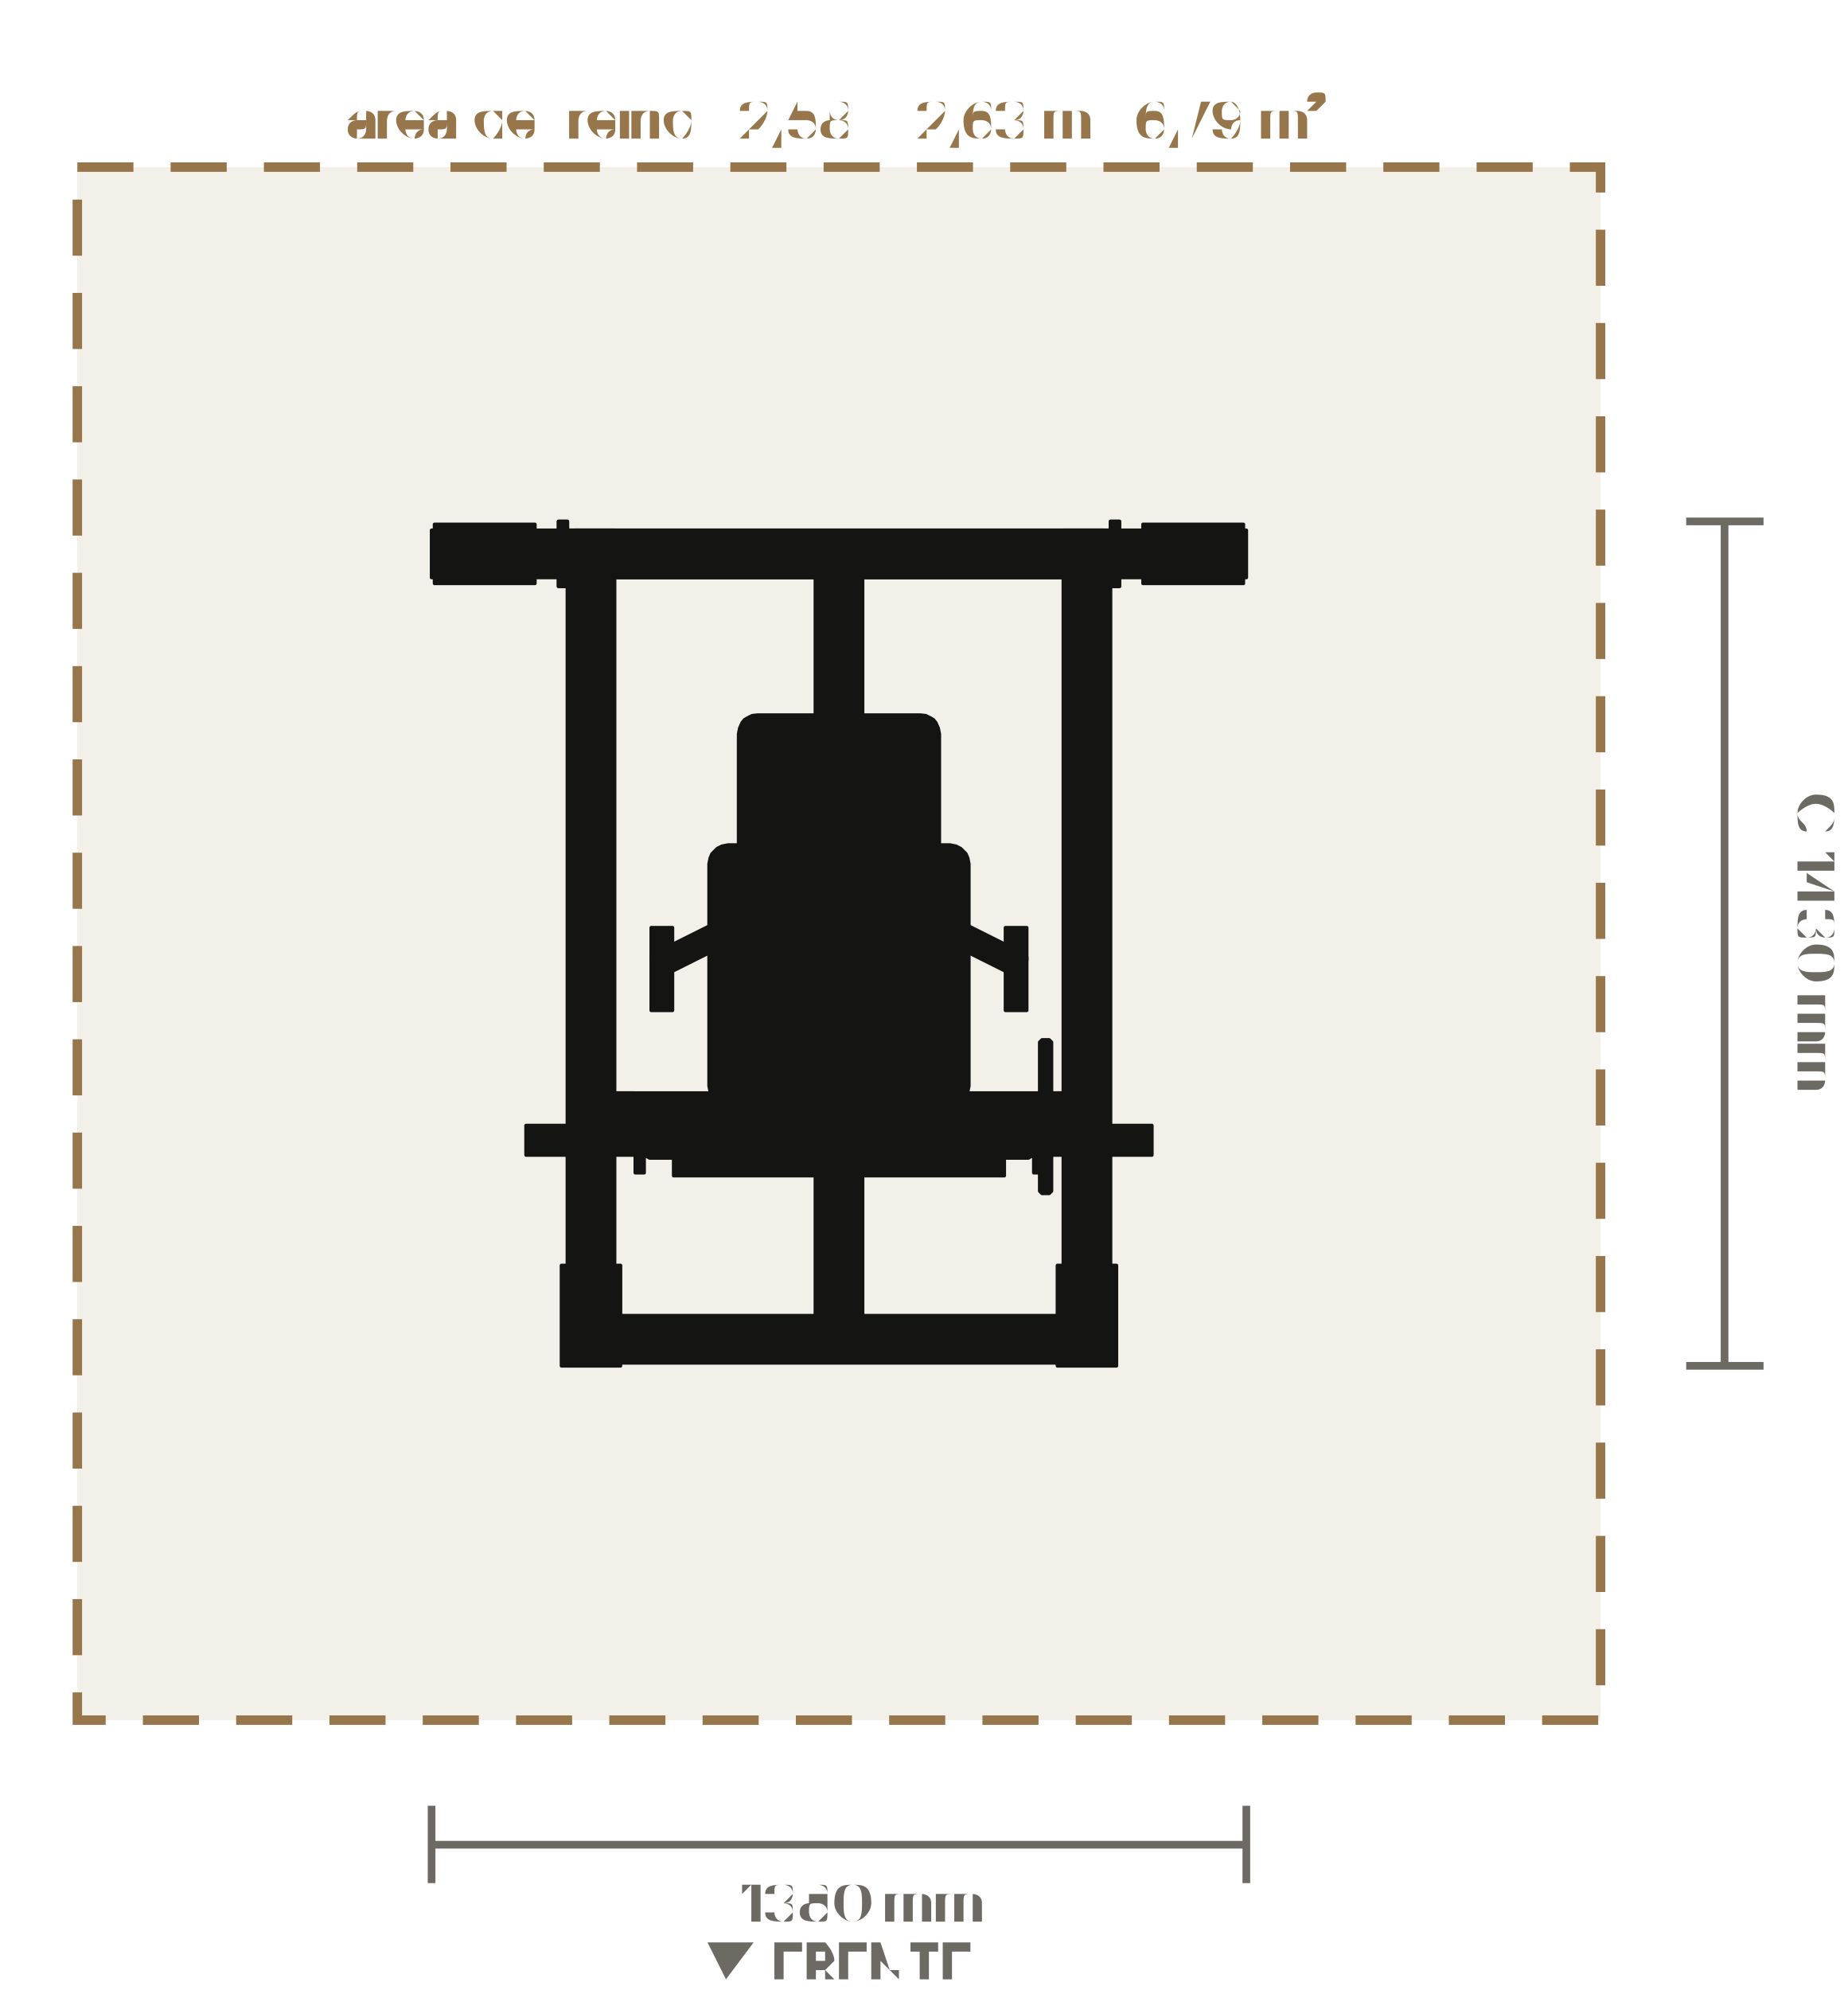
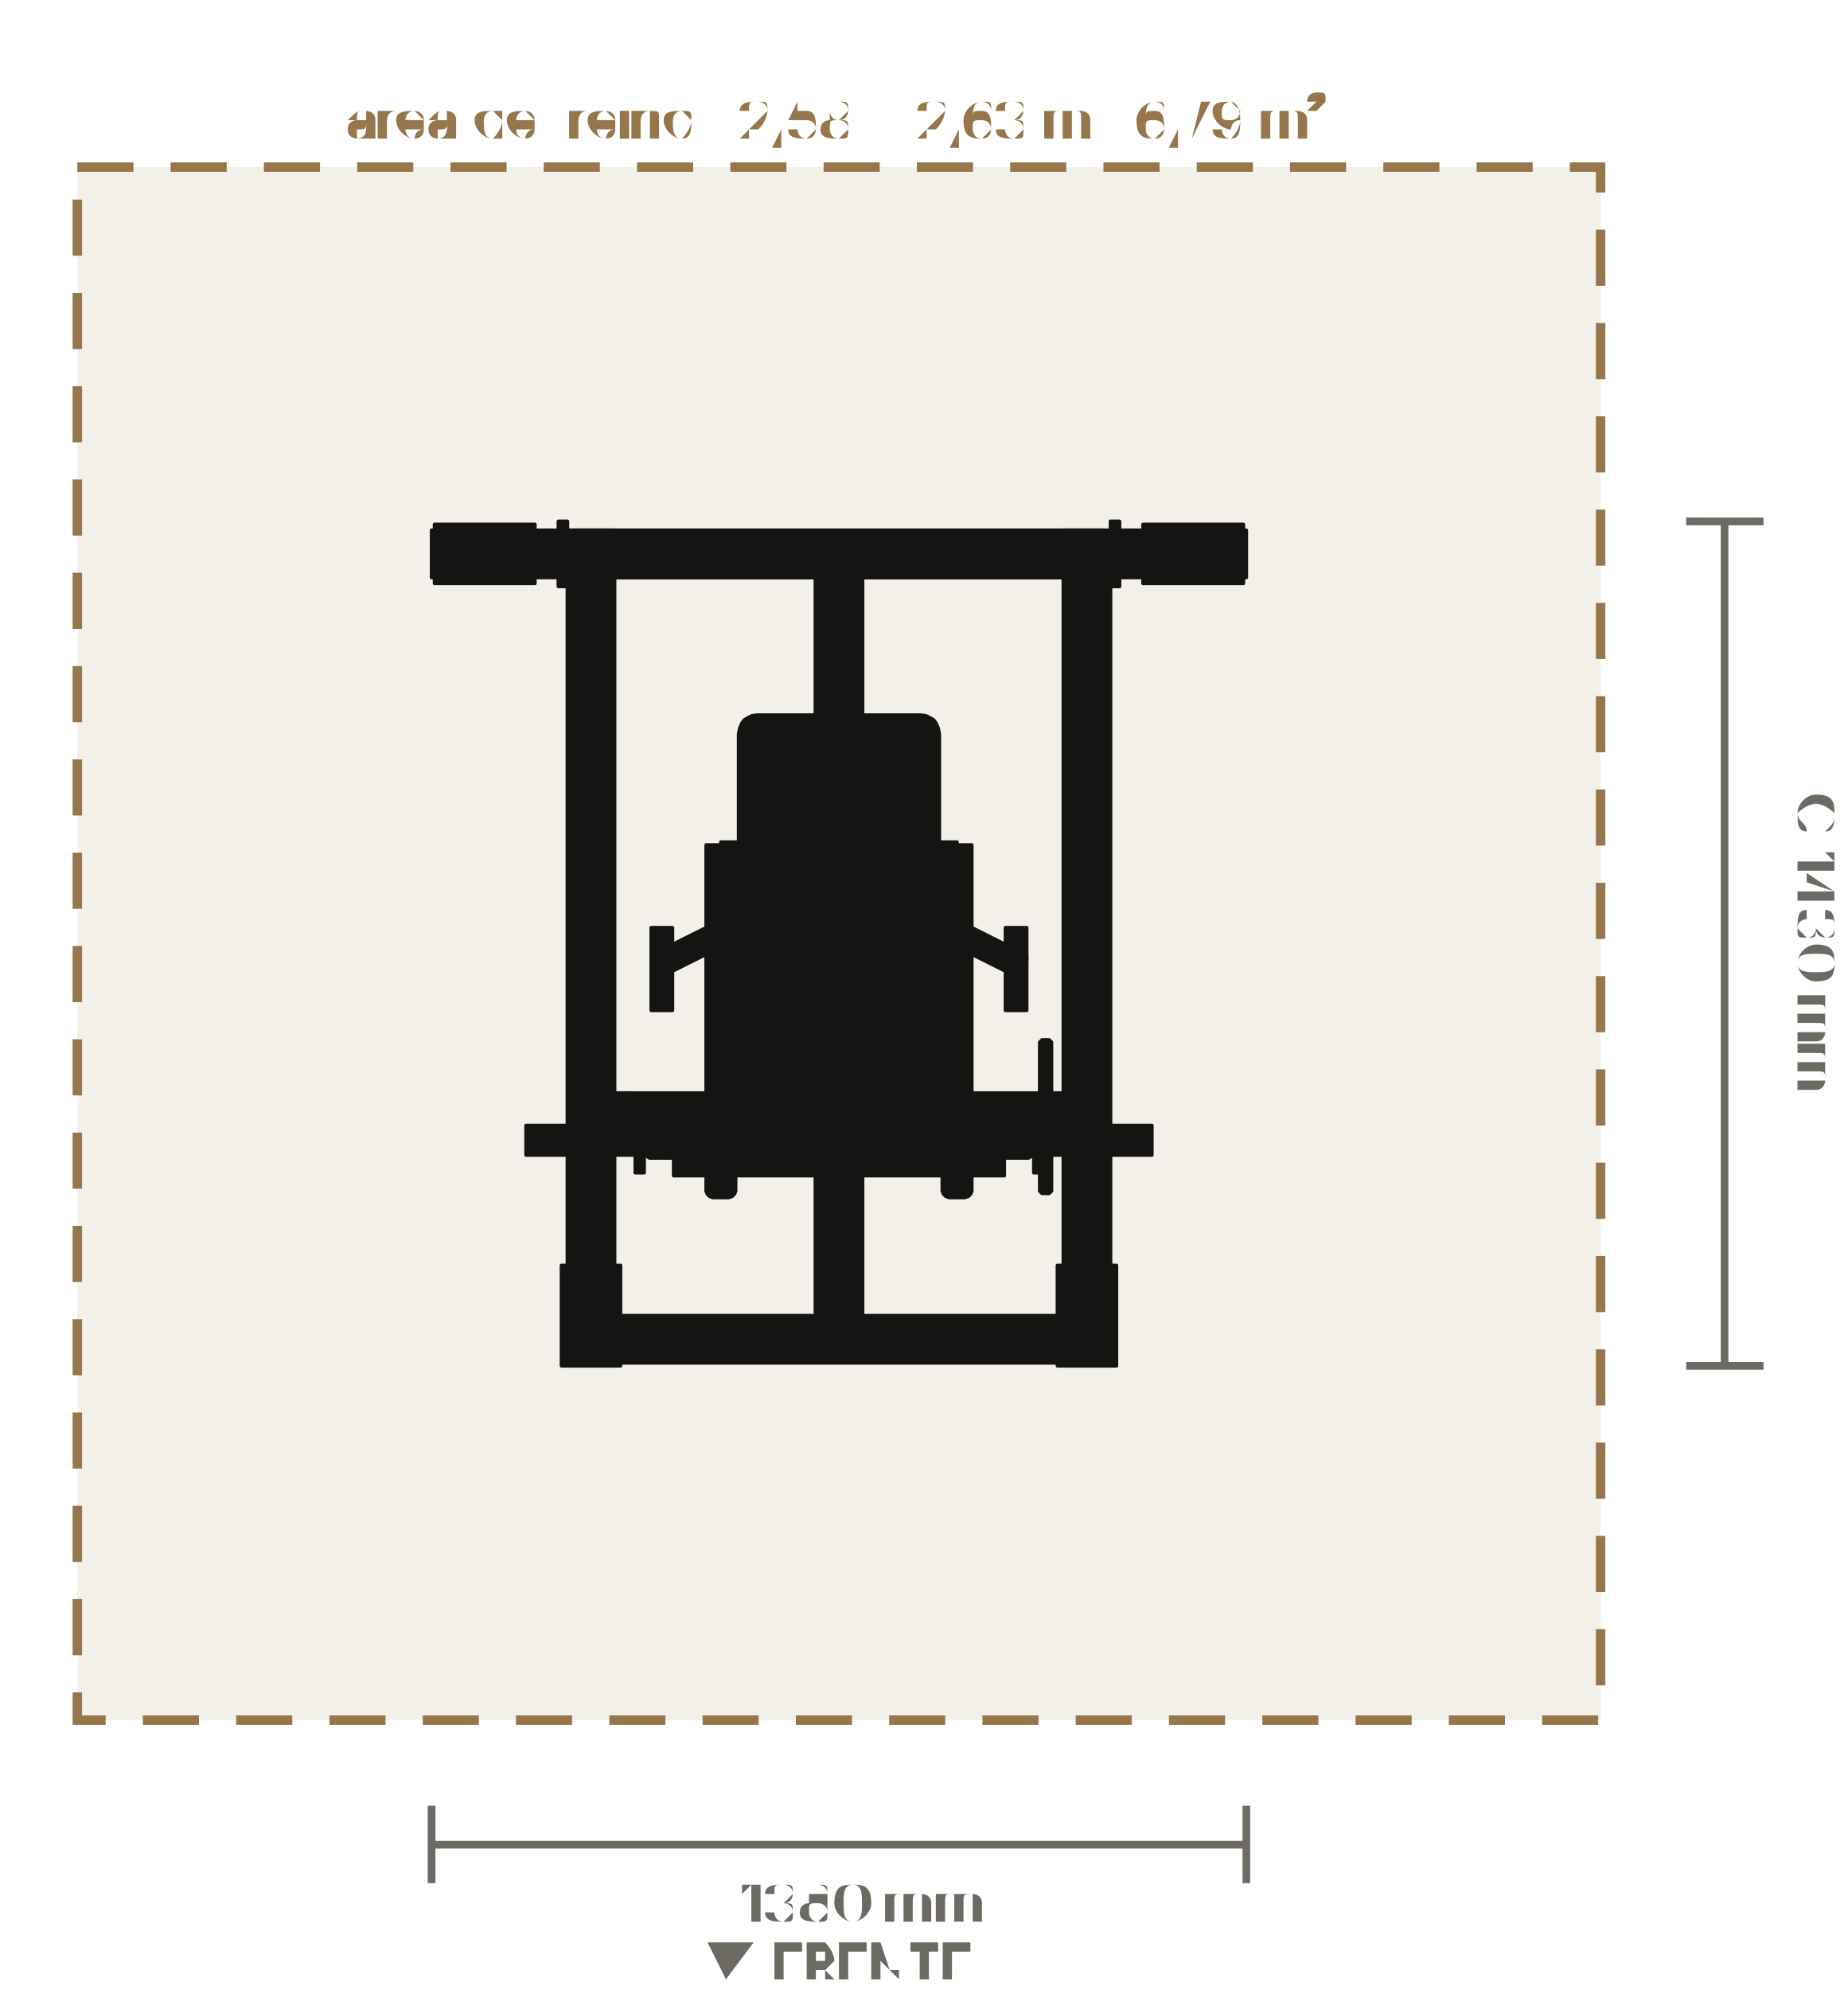
<svg xmlns="http://www.w3.org/2000/svg" viewBox="-1.421 -1.598 3.13 3.37" role="img" aria-label="Planta do Cadeira Extensora de Peso Livre (LD-A024): 1380 × 1430 mm, com 60 cm de área de treino em volta" data-equipment="LD-A024" data-unit="m">
  <rect class="eq-zone" x="-1.29" y="-1.315" width="2.58" height="2.63" style="fill:#96764a;fill-opacity:.12;stroke:#96764a;stroke-width:0.016;stroke-dasharray:0.095 0.063" />
  <text class="eq-zone-label" x="0" y="-1.363" style="font-family:Barlow,Inter,Arial,sans-serif;font-size:0.09px;fill:#96764a;text-anchor:middle">área de treino · 2,58 × 2,63 m · 6,79 m²</text>
  <g class="eq-parts">
    <polygon class="eq-part" points="-0.46,-0.7 -0.38,-0.7 -0.38,0.71 -0.46,0.71" style="fill:#141413;stroke:#141413;stroke-width:0.006;stroke-linejoin:round" />
    <polygon class="eq-part" points="-0.685,-0.71 -0.515,-0.71 -0.515,-0.61 -0.685,-0.61" style="fill:#141413;stroke:#141413;stroke-width:0.006;stroke-linejoin:round" />
    <polygon class="eq-part" points="-0.47,0.545 -0.37,0.545 -0.37,0.715 -0.47,0.715" style="fill:#141413;stroke:#141413;stroke-width:0.006;stroke-linejoin:round" />
    <polygon class="eq-part" points="0.38,-0.7 0.46,-0.7 0.46,0.71 0.38,0.71" style="fill:#141413;stroke:#141413;stroke-width:0.006;stroke-linejoin:round" />
    <polygon class="eq-part" points="0.515,-0.71 0.685,-0.71 0.685,-0.61 0.515,-0.61" style="fill:#141413;stroke:#141413;stroke-width:0.006;stroke-linejoin:round" />
    <polygon class="eq-part" points="0.37,0.545 0.47,0.545 0.47,0.715 0.37,0.715" style="fill:#141413;stroke:#141413;stroke-width:0.006;stroke-linejoin:round" />
    <polygon class="eq-part" points="-0.69,-0.7 0.69,-0.7 0.69,-0.62 -0.69,-0.62" style="fill:#141413;stroke:#141413;stroke-width:0.006;stroke-linejoin:round" />
    <polygon class="eq-part" points="-0.42,0.63 0.42,0.63 0.42,0.71 -0.42,0.71" style="fill:#141413;stroke:#141413;stroke-width:0.006;stroke-linejoin:round" />
    <polygon class="eq-part" points="-0.04,-0.66 0.04,-0.66 0.04,0.67 -0.04,0.67" style="fill:#141413;stroke:#141413;stroke-width:0.006;stroke-linejoin:round" />
    <polygon class="eq-part" points="-0.035,0.03 -0.035,0.027 -0.033,0.024 -0.032,0.022 -0.029,0.02 -0.026,0.019 -0.023,0.018 0.023,0.018 0.026,0.019 0.029,0.02 0.032,0.022 0.033,0.024 0.035,0.027 0.035,0.03 0.035,0.076 0.035,0.079 0.033,0.082 0.032,0.085 0.029,0.087 0.026,0.088 0.023,0.088 -0.023,0.088 -0.026,0.088 -0.029,0.087 -0.032,0.085 -0.033,0.082 -0.035,0.079 -0.035,0.076" style="fill:#141413;stroke:#141413;stroke-width:0.006;stroke-linejoin:round" />
    <polygon class="eq-part" points="0.035,0.031 0.047,0.031 0.047,0.076 0.035,0.076" style="fill:#141413;stroke:#141413;stroke-width:0.006;stroke-linejoin:round" />
    <polygon class="eq-part" points="0.033,0.053 0.033,0.051 0.033,0.05 0.033,0.048 0.034,0.047 0.034,0.046 0.035,0.046 0.115,0.046 0.116,0.046 0.116,0.047 0.117,0.048 0.117,0.05 0.117,0.051 0.117,0.053 0.117,0.055 0.117,0.057 0.117,0.058 0.116,0.059 0.116,0.06 0.115,0.06 0.035,0.06 0.034,0.06 0.034,0.059 0.033,0.058 0.033,0.057 0.033,0.055" style="fill:#141413;stroke:#141413;stroke-width:0.006;stroke-linejoin:round" />
    <polygon class="eq-part" points="-0.22,-0.135 -0.218,-0.145 -0.215,-0.152 -0.21,-0.157 -0.206,-0.161 -0.198,-0.165 -0.188,-0.167 0.188,-0.167 0.198,-0.165 0.206,-0.161 0.21,-0.157 0.215,-0.152 0.218,-0.145 0.22,-0.135 0.22,0.241 0.218,0.251 0.215,0.259 0.21,0.264 0.206,0.268 0.198,0.272 0.188,0.273 -0.188,0.273 -0.198,0.272 -0.206,0.268 -0.21,0.264 -0.215,0.259 -0.218,0.251 -0.22,0.241" style="fill:#141413;stroke:#141413;stroke-width:0.006;stroke-linejoin:round" />
    <polygon class="eq-part" points="-0.17,-0.355 -0.168,-0.365 -0.164,-0.374 -0.16,-0.379 -0.155,-0.382 -0.147,-0.386 -0.138,-0.387 0.138,-0.387 0.147,-0.386 0.155,-0.382 0.16,-0.379 0.164,-0.374 0.168,-0.365 0.17,-0.355 0.17,-0.167 0.168,-0.158 0.164,-0.148 0.16,-0.144 0.155,-0.14 0.147,-0.137 0.138,-0.135 -0.138,-0.135 -0.147,-0.137 -0.155,-0.14 -0.16,-0.144 -0.164,-0.148 -0.168,-0.158 -0.17,-0.167" style="fill:#141413;stroke:#141413;stroke-width:0.006;stroke-linejoin:round" />
    <polygon class="eq-part" points="-0.03,-0.386 -0.028,-0.392 -0.024,-0.396 -0.018,-0.398 0.018,-0.398 0.024,-0.396 0.028,-0.392 0.03,-0.386 0.03,-0.209 0.028,-0.203 0.024,-0.198 0.018,-0.197 -0.018,-0.197 -0.024,-0.198 -0.028,-0.203 -0.03,-0.209" style="fill:#141413;stroke:#141413;stroke-width:0.006;stroke-linejoin:round" />
+     <polygon class="eq-part" points="-0.225,-0.167 -0.175,-0.167 -0.175,0.419 -0.177,0.424 -0.181,0.428 -0.187,0.43 -0.213,0.43 -0.219,0.428 -0.223,0.424 -0.225,0.419" style="fill:#141413;stroke:#141413;stroke-width:0.006;stroke-linejoin:round" />
+     <polygon class="eq-part" points="0.175,-0.167 0.225,-0.167 0.225,0.419 0.223,0.424 0.219,0.428 0.213,0.43 0.187,0.43 0.181,0.428 0.177,0.424 0.175,0.419" style="fill:#141413;stroke:#141413;stroke-width:0.006;stroke-linejoin:round" />
+     <polygon class="eq-part" points="-0.2,-0.172 0.2,-0.172 0.2,-0.122 -0.2,-0.122" style="fill:#141413;stroke:#141413;stroke-width:0.006;stroke-linejoin:round" />
    <polygon class="eq-part" points="-0.318,0.025 -0.318,0.023 -0.317,0.021 -0.317,0.019 -0.315,0.018 -0.203,-0.038 -0.201,-0.038 -0.199,-0.038 -0.197,-0.037 -0.196,-0.036 -0.194,-0.034 -0.193,-0.032 -0.183,-0.013 -0.182,-0.011 -0.182,-0.009 -0.182,-0.006 -0.183,-0.005 -0.183,-0.003 -0.185,-0.002 -0.297,0.054 -0.299,0.055 -0.301,0.054 -0.303,0.054 -0.304,0.052 -0.306,0.051 -0.307,0.049 -0.317,0.03 -0.318,0.028" style="fill:#141413;stroke:#141413;stroke-width:0.006;stroke-linejoin:round" />
    <polygon class="eq-part" points="-0.318,-0.027 -0.282,-0.027 -0.282,0.113 -0.318,0.113" style="fill:#141413;stroke:#141413;stroke-width:0.006;stroke-linejoin:round" />
    <polygon class="eq-part" points="0.182,-0.009 0.182,-0.011 0.183,-0.013 0.193,-0.032 0.194,-0.034 0.196,-0.036 0.197,-0.037 0.199,-0.038 0.201,-0.038 0.203,-0.038 0.315,0.018 0.317,0.019 0.317,0.021 0.318,0.023 0.318,0.025 0.318,0.028 0.317,0.03 0.307,0.049 0.306,0.051 0.304,0.052 0.303,0.054 0.301,0.054 0.299,0.055 0.297,0.054 0.185,-0.002 0.183,-0.003 0.183,-0.005 0.182,-0.006" style="fill:#141413;stroke:#141413;stroke-width:0.006;stroke-linejoin:round" />
    <polygon class="eq-part" points="0.282,-0.027 0.318,-0.027 0.318,0.113 0.282,0.113" style="fill:#141413;stroke:#141413;stroke-width:0.006;stroke-linejoin:round" />
    <polygon class="eq-part" points="-0.04,0.253 0.04,0.253 0.04,0.333 -0.04,0.333" style="fill:#141413;stroke:#141413;stroke-width:0.006;stroke-linejoin:round" />
    <polygon class="eq-part" points="0.34,0.167 0.344,0.163 0.356,0.163 0.36,0.167 0.36,0.419 0.356,0.423 0.344,0.423 0.34,0.419" style="fill:#141413;stroke:#141413;stroke-width:0.006;stroke-linejoin:round" />
    <polygon class="eq-part" points="0.27,0.275 0.27,0.272 0.272,0.269 0.274,0.267 0.276,0.265 0.279,0.264 0.282,0.263 0.318,0.263 0.321,0.264 0.324,0.265 0.327,0.267 0.328,0.269 0.33,0.272 0.33,0.275 0.33,0.351 0.33,0.354 0.328,0.357 0.327,0.36 0.324,0.361 0.321,0.363 0.318,0.363 0.282,0.363 0.279,0.363 0.276,0.361 0.274,0.36 0.272,0.357 0.27,0.354 0.27,0.351" style="fill:#141413;stroke:#141413;stroke-width:0.006;stroke-linejoin:round" />
    <polygon class="eq-part" points="0.33,0.278 0.345,0.278 0.345,0.388 0.33,0.388" style="fill:#141413;stroke:#141413;stroke-width:0.006;stroke-linejoin:round" />
    <polygon class="eq-part" points="0.345,0.308 0.53,0.308 0.53,0.358 0.345,0.358" style="fill:#141413;stroke:#141413;stroke-width:0.006;stroke-linejoin:round" />
    <polygon class="eq-part" points="-0.33,0.275 -0.33,0.272 -0.328,0.269 -0.327,0.267 -0.324,0.265 -0.321,0.264 -0.318,0.263 -0.282,0.263 -0.279,0.264 -0.276,0.265 -0.274,0.267 -0.272,0.269 -0.27,0.272 -0.27,0.275 -0.27,0.351 -0.27,0.354 -0.272,0.357 -0.274,0.36 -0.276,0.361 -0.279,0.363 -0.282,0.363 -0.318,0.363 -0.321,0.363 -0.324,0.361 -0.327,0.36 -0.328,0.357 -0.33,0.354 -0.33,0.351" style="fill:#141413;stroke:#141413;stroke-width:0.006;stroke-linejoin:round" />
    <polygon class="eq-part" points="-0.345,0.278 -0.33,0.278 -0.33,0.388 -0.345,0.388" style="fill:#141413;stroke:#141413;stroke-width:0.006;stroke-linejoin:round" />
    <polygon class="eq-part" points="-0.53,0.308 -0.345,0.308 -0.345,0.358 -0.53,0.358" style="fill:#141413;stroke:#141413;stroke-width:0.006;stroke-linejoin:round" />
    <polygon class="eq-part" points="-0.3,0.271 0.3,0.271 0.3,0.316 -0.3,0.316" style="fill:#141413;stroke:#141413;stroke-width:0.006;stroke-linejoin:round" />
    <polygon class="eq-part" points="-0.28,0.273 0.28,0.273 0.28,0.393 -0.28,0.393" style="fill:#141413;stroke:#141413;stroke-width:0.006;stroke-linejoin:round" />
    <polygon class="eq-part" points="0.335,0.265 0.335,0.262 0.337,0.259 0.339,0.257 0.341,0.255 0.344,0.254 0.347,0.253 0.403,0.253 0.406,0.254 0.409,0.255 0.411,0.257 0.413,0.259 0.415,0.262 0.415,0.265 0.415,0.321 0.415,0.324 0.413,0.327 0.411,0.33 0.409,0.332 0.406,0.333 0.403,0.333 0.347,0.333 0.344,0.333 0.341,0.332 0.339,0.33 0.337,0.327 0.335,0.324 0.335,0.321" style="fill:#141413;stroke:#141413;stroke-width:0.006;stroke-linejoin:round" />
    <polygon class="eq-part" points="-0.415,0.265 -0.415,0.262 -0.413,0.259 -0.411,0.257 -0.409,0.255 -0.406,0.254 -0.403,0.253 -0.347,0.253 -0.344,0.254 -0.341,0.255 -0.339,0.257 -0.337,0.259 -0.335,0.262 -0.335,0.265 -0.335,0.321 -0.335,0.324 -0.337,0.327 -0.339,0.33 -0.341,0.332 -0.344,0.333 -0.347,0.333 -0.403,0.333 -0.406,0.333 -0.409,0.332 -0.411,0.33 -0.413,0.327 -0.415,0.324 -0.415,0.321" style="fill:#141413;stroke:#141413;stroke-width:0.006;stroke-linejoin:round" />
    <polygon class="eq-part" points="-0.42,0.253 0.42,0.253 0.42,0.333 -0.42,0.333" style="fill:#141413;stroke:#141413;stroke-width:0.006;stroke-linejoin:round" />
    <polygon class="eq-part" points="0.415,0.213 0.427,0.213 0.427,0.373 0.415,0.373" style="fill:#141413;stroke:#141413;stroke-width:0.006;stroke-linejoin:round" />
    <polygon class="eq-part" points="0.427,0.232 0.435,0.232 0.435,0.254 0.427,0.254" style="fill:#141413;stroke:#141413;stroke-width:0.006;stroke-linejoin:round" />
    <polygon class="eq-part" points="0.427,0.332 0.435,0.332 0.435,0.354 0.427,0.354" style="fill:#141413;stroke:#141413;stroke-width:0.006;stroke-linejoin:round" />
    <polygon class="eq-part" points="-0.427,0.213 -0.415,0.213 -0.415,0.373 -0.427,0.373" style="fill:#141413;stroke:#141413;stroke-width:0.006;stroke-linejoin:round" />
    <polygon class="eq-part" points="-0.435,0.232 -0.427,0.232 -0.427,0.254 -0.435,0.254" style="fill:#141413;stroke:#141413;stroke-width:0.006;stroke-linejoin:round" />
    <polygon class="eq-part" points="-0.435,0.332 -0.427,0.332 -0.427,0.354 -0.435,0.354" style="fill:#141413;stroke:#141413;stroke-width:0.006;stroke-linejoin:round" />
    <polygon class="eq-part" points="-0.46,-0.688 -0.458,-0.694 -0.454,-0.699 -0.448,-0.7 0.448,-0.7 0.454,-0.699 0.458,-0.694 0.46,-0.688 0.46,-0.632 0.458,-0.626 0.454,-0.622 0.448,-0.62 -0.448,-0.62 -0.454,-0.622 -0.458,-0.626 -0.46,-0.632" style="fill:#141413;stroke:#141413;stroke-width:0.006;stroke-linejoin:round" />
    <polygon class="eq-part" points="0.395,-0.672 0.395,-0.675 0.397,-0.677 0.399,-0.679 0.401,-0.681 0.404,-0.682 0.407,-0.683 0.433,-0.683 0.436,-0.682 0.439,-0.681 0.442,-0.679 0.443,-0.677 0.445,-0.675 0.445,-0.672 0.445,-0.248 0.445,-0.246 0.443,-0.243 0.442,-0.241 0.439,-0.239 0.436,-0.238 0.433,-0.238 0.407,-0.238 0.404,-0.238 0.401,-0.239 0.399,-0.241 0.397,-0.243 0.395,-0.246 0.395,-0.248" style="fill:#141413;stroke:#141413;stroke-width:0.006;stroke-linejoin:round" />
    <polygon class="eq-part" points="0.46,-0.715 0.475,-0.715 0.475,-0.605 0.46,-0.605" style="fill:#141413;stroke:#141413;stroke-width:0.006;stroke-linejoin:round" />
    <polygon class="eq-part" points="0.475,-0.685 0.64,-0.685 0.64,-0.635 0.475,-0.635" style="fill:#141413;stroke:#141413;stroke-width:0.006;stroke-linejoin:round" />
    <polygon class="eq-part" points="0.46,-0.715 0.475,-0.715 0.475,-0.605 0.46,-0.605" style="fill:#141413;stroke:#141413;stroke-width:0.006;stroke-linejoin:round" />
    <polygon class="eq-part" points="0.475,-0.685 0.64,-0.685 0.64,-0.635 0.475,-0.635" style="fill:#141413;stroke:#141413;stroke-width:0.006;stroke-linejoin:round" />
    <polygon class="eq-part" points="-0.445,-0.672 -0.445,-0.675 -0.443,-0.677 -0.442,-0.679 -0.439,-0.681 -0.436,-0.682 -0.433,-0.683 -0.407,-0.683 -0.404,-0.682 -0.401,-0.681 -0.399,-0.679 -0.397,-0.677 -0.395,-0.675 -0.395,-0.672 -0.395,-0.248 -0.395,-0.246 -0.397,-0.243 -0.399,-0.241 -0.401,-0.239 -0.404,-0.238 -0.407,-0.238 -0.433,-0.238 -0.436,-0.238 -0.439,-0.239 -0.442,-0.241 -0.443,-0.243 -0.445,-0.246 -0.445,-0.248" style="fill:#141413;stroke:#141413;stroke-width:0.006;stroke-linejoin:round" />
    <polygon class="eq-part" points="-0.475,-0.715 -0.46,-0.715 -0.46,-0.605 -0.475,-0.605" style="fill:#141413;stroke:#141413;stroke-width:0.006;stroke-linejoin:round" />
    <polygon class="eq-part" points="-0.64,-0.685 -0.475,-0.685 -0.475,-0.635 -0.64,-0.635" style="fill:#141413;stroke:#141413;stroke-width:0.006;stroke-linejoin:round" />
    <polygon class="eq-part" points="-0.475,-0.715 -0.46,-0.715 -0.46,-0.605 -0.475,-0.605" style="fill:#141413;stroke:#141413;stroke-width:0.006;stroke-linejoin:round" />
    <polygon class="eq-part" points="-0.64,-0.685 -0.475,-0.685 -0.475,-0.635 -0.64,-0.635" style="fill:#141413;stroke:#141413;stroke-width:0.006;stroke-linejoin:round" />
  </g>
  <line class="eq-dim" x1="-0.69" y1="1.526" x2="0.69" y2="1.526" style="stroke:#6d6a63;stroke-width:0.013" />
  <line class="eq-dim" x1="-0.69" y1="1.46" x2="-0.69" y2="1.591" style="stroke:#6d6a63;stroke-width:0.013" />
  <line class="eq-dim" x1="0.69" y1="1.46" x2="0.69" y2="1.591" style="stroke:#6d6a63;stroke-width:0.013" />
  <text class="eq-text" x="0" y="1.658" style="font-family:Barlow,Inter,Arial,sans-serif;font-size:0.095px;fill:#6d6a63;text-anchor:middle">L 1380 mm</text>
  <line class="eq-dim" x1="1.5" y1="-0.715" x2="1.5" y2="0.715" style="stroke:#6d6a63;stroke-width:0.013" />
  <line class="eq-dim" x1="1.435" y1="-0.715" x2="1.566" y2="-0.715" style="stroke:#6d6a63;stroke-width:0.013" />
  <line class="eq-dim" x1="1.435" y1="0.715" x2="1.566" y2="0.715" style="stroke:#6d6a63;stroke-width:0.013" />
  <text class="eq-text" x="1.623" y="0" transform="rotate(90 1.6235 0)" style="font-family:Barlow,Inter,Arial,sans-serif;font-size:0.095px;fill:#6d6a63;text-anchor:middle">C 1430 mm</text>
  <text class="eq-text" x="0" y="1.753" style="font-family:Barlow,Inter,Arial,sans-serif;font-size:0.095px;fill:#6d6a63;text-anchor:middle;font-size:0.076px;letter-spacing:.1em">▼ FRENTE</text>
</svg>
